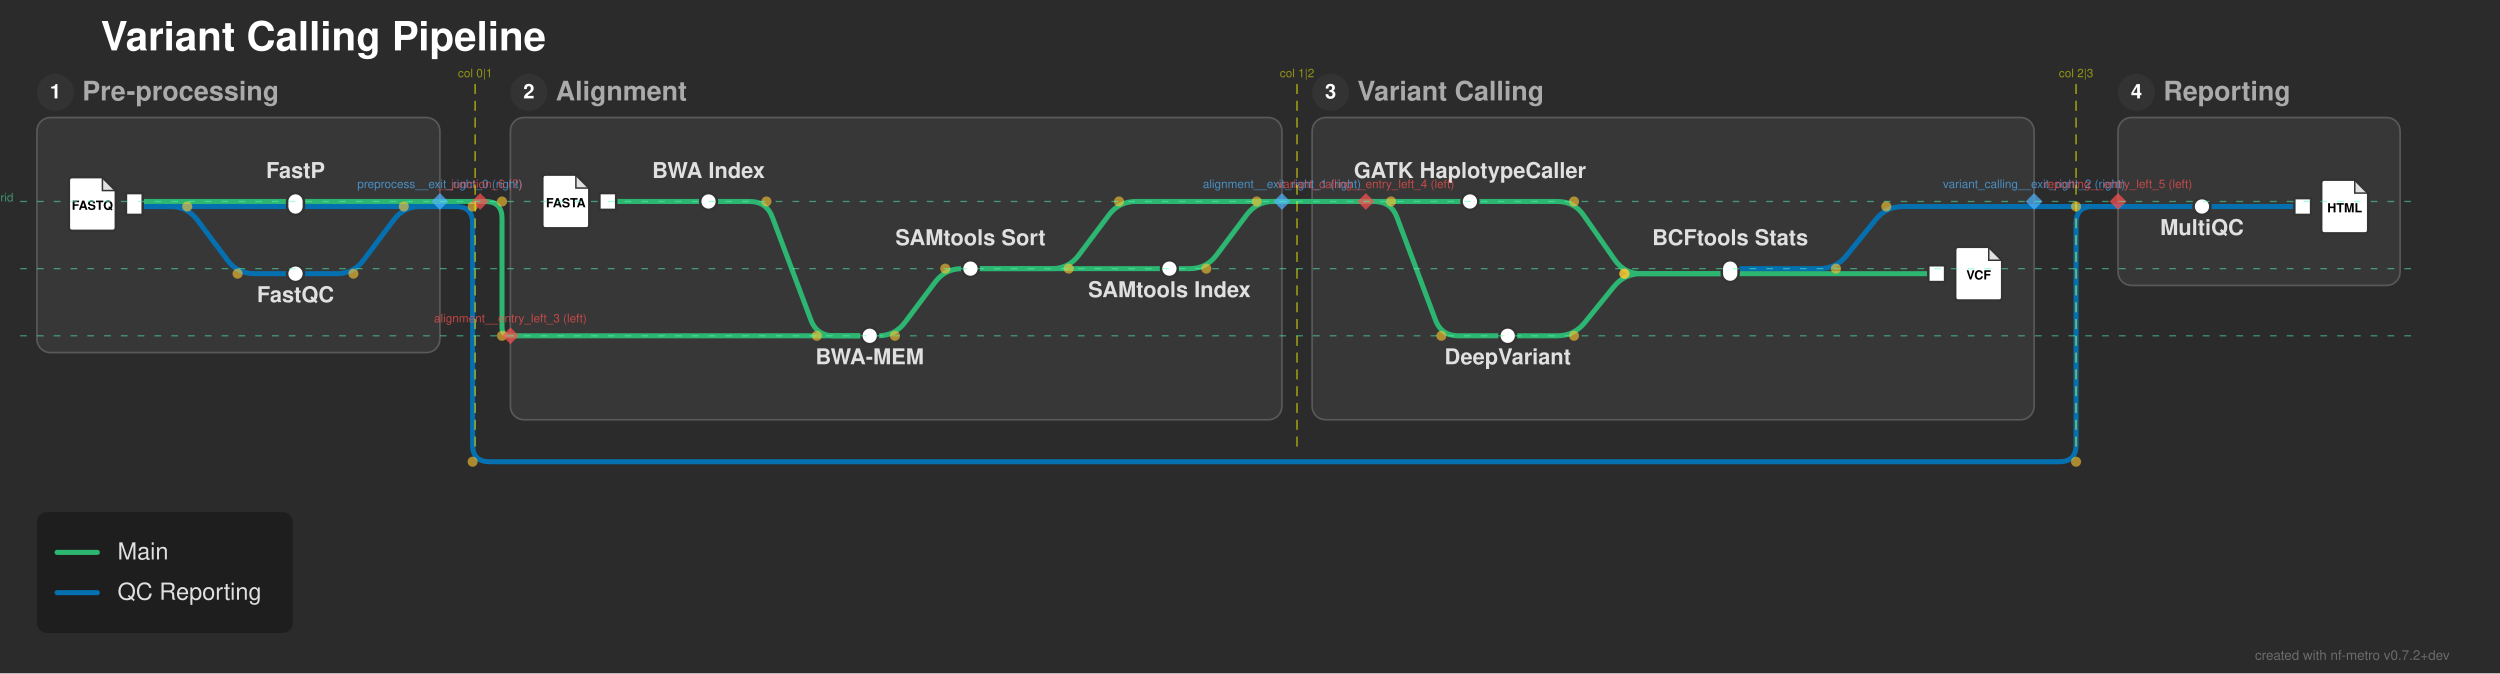
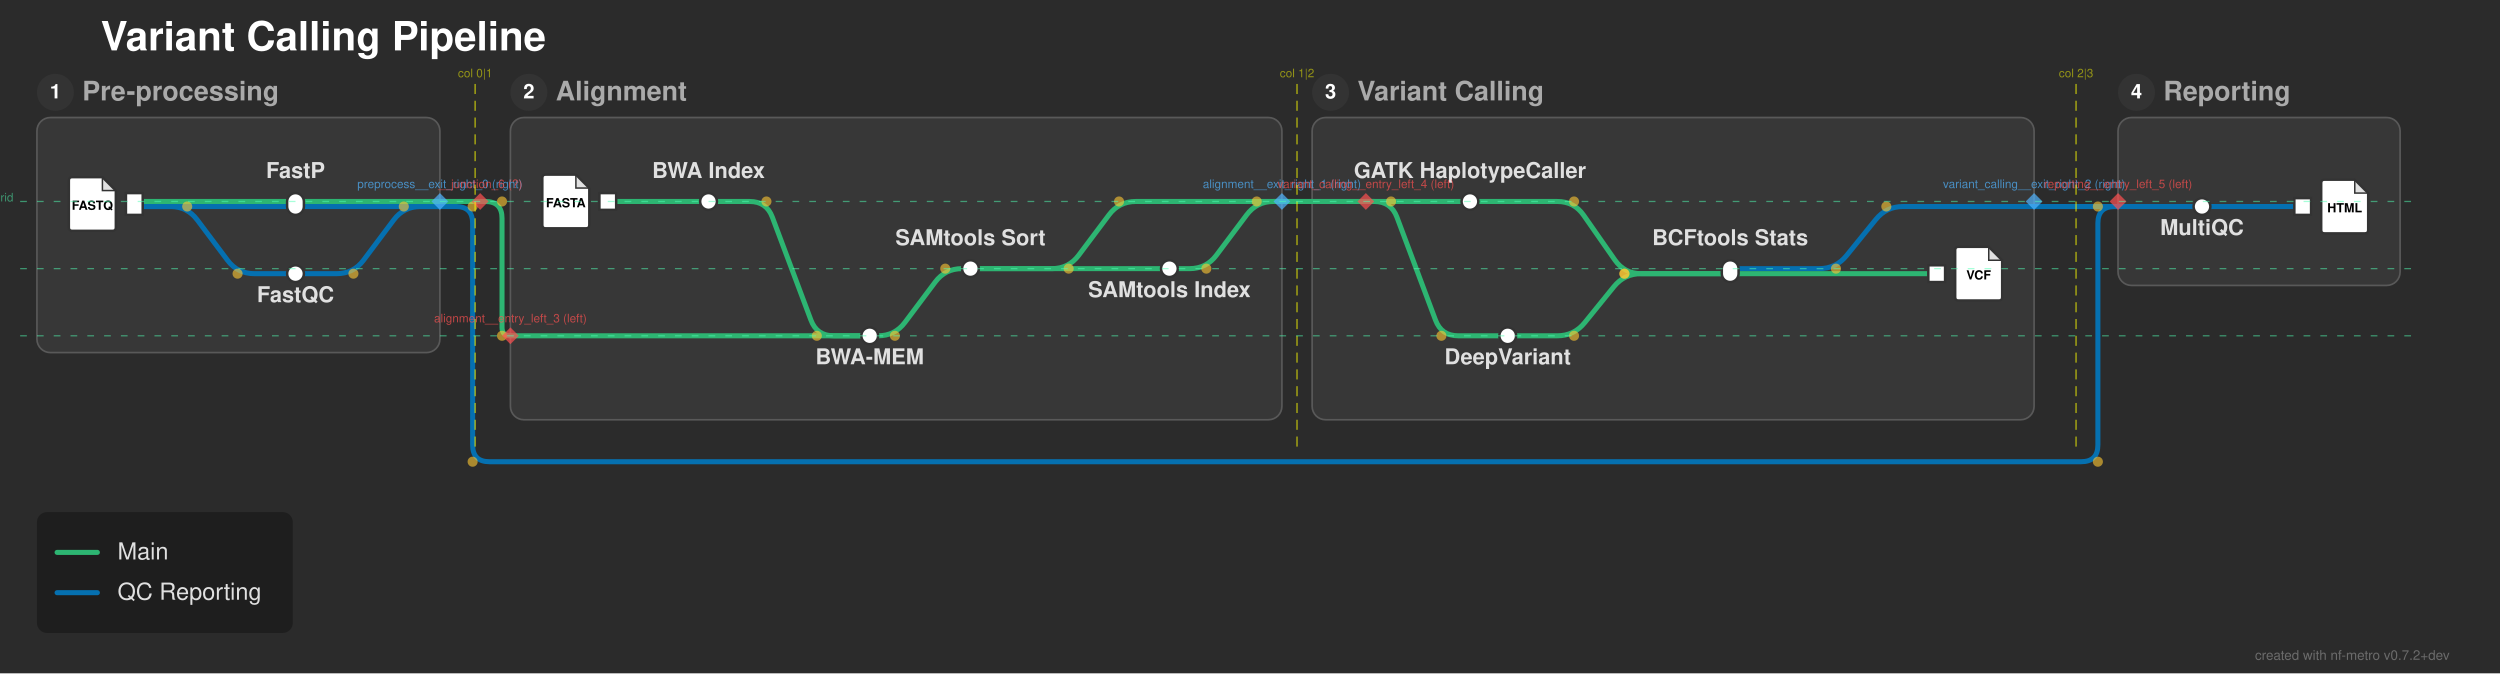
<svg xmlns="http://www.w3.org/2000/svg" width="1489" height="401" viewBox="0 0 1489 401">
  <defs>
</defs>
  <rect x="0" y="0" width="1489" height="401" fill="#2b2b2b" />
  <text x="60.0" y="30.0" font-size="24.0" fill="#ffffff" font-family="'Helvetica Neue', Helvetica, Arial, sans-serif" font-weight="bold" class="nf-metro-title">Variant Calling Pipeline</text>
  <rect x="22.0" y="70.0" width="240.0" height="140.0" rx="8" ry="8" fill="#373737" stroke="#595959" stroke-width="1.0" class="nf-metro-section-box" data-section-id="preprocess" data-section-lines="main,qc" />
  <circle cx="33.0" cy="55.0" r="11" fill="#333333" class="nf-metro-section-num-circle" data-section-id="preprocess" />
  <text x="33.0" y="55.0" font-size="12" fill="#ffffff" font-family="'Helvetica Neue', Helvetica, Arial, sans-serif" font-weight="bold" text-anchor="middle" dy="0.3em" data-section-id="preprocess">1</text>
  <text x="49.0" y="55.0" font-size="16.0" fill="#aaaaaa" font-family="'Helvetica Neue', Helvetica, Arial, sans-serif" font-weight="bold" dy="0.3em" class="nf-metro-section-label" data-section-id="preprocess">Pre-processing</text>
  <rect x="304.0" y="70.0" width="459.5" height="180.0" rx="8" ry="8" fill="#373737" stroke="#595959" stroke-width="1.0" class="nf-metro-section-box" data-section-id="alignment" data-section-lines="main" />
  <circle cx="315.0" cy="55.0" r="11" fill="#333333" class="nf-metro-section-num-circle" data-section-id="alignment" />
  <text x="315.0" y="55.0" font-size="12" fill="#ffffff" font-family="'Helvetica Neue', Helvetica, Arial, sans-serif" font-weight="bold" text-anchor="middle" dy="0.3em" data-section-id="alignment">2</text>
  <text x="331.0" y="55.0" font-size="16.0" fill="#aaaaaa" font-family="'Helvetica Neue', Helvetica, Arial, sans-serif" font-weight="bold" dy="0.3em" class="nf-metro-section-label" data-section-id="alignment">Alignment</text>
  <rect x="781.5" y="70.0" width="430.0" height="180.0" rx="8" ry="8" fill="#373737" stroke="#595959" stroke-width="1.0" class="nf-metro-section-box" data-section-id="variant_calling" data-section-lines="main,qc" />
  <circle cx="792.5" cy="55.0" r="11" fill="#333333" class="nf-metro-section-num-circle" data-section-id="variant_calling" />
  <text x="792.5" y="55.0" font-size="12" fill="#ffffff" font-family="'Helvetica Neue', Helvetica, Arial, sans-serif" font-weight="bold" text-anchor="middle" dy="0.3em" data-section-id="variant_calling">3</text>
  <text x="808.5" y="55.0" font-size="16.0" fill="#aaaaaa" font-family="'Helvetica Neue', Helvetica, Arial, sans-serif" font-weight="bold" dy="0.3em" class="nf-metro-section-label" data-section-id="variant_calling">Variant Calling</text>
  <rect x="1261.5" y="70.0" width="168.0" height="100.0" rx="8" ry="8" fill="#373737" stroke="#595959" stroke-width="1.0" class="nf-metro-section-box" data-section-id="reporting" data-section-lines="qc" />
  <circle cx="1272.5" cy="55.0" r="11" fill="#333333" class="nf-metro-section-num-circle" data-section-id="reporting" />
  <text x="1272.5" y="55.0" font-size="12" fill="#ffffff" font-family="'Helvetica Neue', Helvetica, Arial, sans-serif" font-weight="bold" text-anchor="middle" dy="0.3em" data-section-id="reporting">4</text>
  <text x="1288.5" y="55.0" font-size="16.0" fill="#aaaaaa" font-family="'Helvetica Neue', Helvetica, Arial, sans-serif" font-weight="bold" dy="0.3em" class="nf-metro-section-label" data-section-id="reporting">Reporting</text>
  <path d="M80.0,123.0 L176.0,123.0" stroke="#0570b0" stroke-width="3.0" stroke-linecap="round" class="metro-line-qc" data-line-id="qc" />
  <path d="M80.0,123.0 L101.5,123.0 Q111.5,123.0,117.5,131.0 L135.5,155.0 Q141.5,163.0,151.5,163.0 L176.0,163.0" stroke="#0570b0" stroke-width="3.0" fill="none" stroke-linecap="round" stroke-linejoin="round" class="metro-line-qc" data-line-id="qc" />
  <path d="M1311.5,123.0 L1371.5,123.0" stroke="#0570b0" stroke-width="3.0" stroke-linecap="round" class="metro-line-qc" data-line-id="qc" />
  <path d="M1030.5,160.0 L1083.5,160.0 Q1093.5,160.0,1099.798,152.232 L1117.202,130.768 Q1123.5,123.0,1133.5,123.0 L1211.5,123.0" stroke="#0570b0" stroke-width="3.0" fill="none" stroke-linecap="round" stroke-linejoin="round" class="metro-line-qc" data-line-id="qc" />
  <path d="M1261.5,123.0 L1311.5,123.0" stroke="#0570b0" stroke-width="3.0" stroke-linecap="round" class="metro-line-qc" data-line-id="qc" />
  <path d="M176.0,163.0 L200.5,163.0 Q210.5,163.0,216.5,155.0 L234.5,131.0 Q240.5,123.0,250.5,123.0 L262.0,123.0" stroke="#0570b0" stroke-width="3.0" fill="none" stroke-linecap="round" stroke-linejoin="round" class="metro-line-qc" data-line-id="qc" />
  <path d="M176.0,123.0 L262.0,123.0" stroke="#0570b0" stroke-width="3.0" stroke-linecap="round" class="metro-line-qc" data-line-id="qc" />
  <path d="M262.0,123.0 L271.5,123.0" stroke="#0570b0" stroke-width="3.0" stroke-linecap="round" class="metro-line-qc" data-line-id="qc" />
-   <path d="M271.5,123.0 L271.5,123.0 Q281.5,123.0,281.5,133.0 L281.5,265.0 Q281.5,275.0,291.5,275.0 L1226.5,275.0 Q1236.5,275.0,1236.5,265.0 L1236.5,133.0 Q1236.5,123.0,1246.5,123.0 L1261.5,123.0" stroke="#0570b0" stroke-width="3.0" fill="none" stroke-linecap="round" stroke-linejoin="round" class="metro-line-qc" data-line-id="qc" />
+   <path d="M271.5,123.0 L271.5,123.0 Q281.5,123.0,281.5,133.0 L281.5,265.0 Q281.5,275.0,291.5,275.0 L1239.5,275.0 Q1249.5,275.0,1249.5,265.0 L1249.5,133.0 Q1249.5,123.0,1259.5,123.0 L1261.5,123.0" stroke="#0570b0" stroke-width="3.0" fill="none" stroke-linecap="round" stroke-linejoin="round" class="metro-line-qc" data-line-id="qc" />
  <path d="M1211.5,123.0 L1261.5,123.0" stroke="#0570b0" stroke-width="3.0" stroke-linecap="round" class="metro-line-qc" data-line-id="qc" />
  <path d="M80.0,120.0 L176.0,120.0" stroke="#2db572" stroke-width="3.0" stroke-linecap="round" class="metro-line-main" data-line-id="main" />
  <path d="M362.0,120.0 L422.0,120.0" stroke="#2db572" stroke-width="3.0" stroke-linecap="round" class="metro-line-main" data-line-id="main" />
  <path d="M422.0,120.0 L446.5,120.0 Q456.5,120.0,460.011,129.363 L482.989,190.637 Q486.5,200.0,496.5,200.0 L518.0,200.0" stroke="#2db572" stroke-width="3.0" fill="none" stroke-linecap="round" stroke-linejoin="round" class="metro-line-main" data-line-id="main" />
  <path d="M518.0,200.0 L523.0,200.0 Q533.0,200.0,539.0,192.0 L557.0,168.0 Q563.0,160.0,573.0,160.0 L578.0,160.0" stroke="#2db572" stroke-width="3.0" fill="none" stroke-linecap="round" stroke-linejoin="round" class="metro-line-main" data-line-id="main" />
  <path d="M578.0,160.0 L696.5,160.0" stroke="#2db572" stroke-width="3.0" stroke-linecap="round" class="metro-line-main" data-line-id="main" />
  <path d="M875.5,120.0 L927.5,120.0 Q937.5,120.0,943.222,128.201 L961.778,154.799 Q967.5,163.0,977.5,163.0 L1030.5,163.0" stroke="#2db572" stroke-width="3.0" fill="none" stroke-linecap="round" stroke-linejoin="round" class="metro-line-main" data-line-id="main" />
  <path d="M898.0,200.0 L927.5,200.0 Q937.5,200.0,943.798,192.232 L961.202,170.768 Q967.5,163.0,977.5,163.0 L1030.5,163.0" stroke="#2db572" stroke-width="3.0" fill="none" stroke-linecap="round" stroke-linejoin="round" class="metro-line-main" data-line-id="main" />
  <path d="M1030.5,163.0 L1153.5,163.0" stroke="#2db572" stroke-width="3.0" stroke-linecap="round" class="metro-line-main" data-line-id="main" />
  <path d="M176.0,120.0 L262.0,120.0" stroke="#2db572" stroke-width="3.0" stroke-linecap="round" class="metro-line-main" data-line-id="main" />
  <path d="M304.0,200.0 L518.0,200.0" stroke="#2db572" stroke-width="3.0" stroke-linecap="round" class="metro-line-main" data-line-id="main" />
  <path d="M578.0,160.0 L626.5,160.0 Q636.5,160.0,642.5,152.0 L660.5,128.0 Q666.5,120.0,676.5,120.0 L763.5,120.0" stroke="#2db572" stroke-width="3.0" fill="none" stroke-linecap="round" stroke-linejoin="round" class="metro-line-main" data-line-id="main" />
  <path d="M813.5,120.0 L875.5,120.0" stroke="#2db572" stroke-width="3.0" stroke-linecap="round" class="metro-line-main" data-line-id="main" />
  <path d="M813.5,120.0 L818.5,120.0 Q828.5,120.0,832.011,129.363 L854.989,190.637 Q858.5,200.0,868.5,200.0 L898.0,200.0" stroke="#2db572" stroke-width="3.0" fill="none" stroke-linecap="round" stroke-linejoin="round" class="metro-line-main" data-line-id="main" />
  <path d="M696.5,160.0 L708.5,160.0 Q718.5,160.0,724.5,152.0 L742.5,128.0 Q748.5,120.0,758.5,120.0 L763.5,120.0" stroke="#2db572" stroke-width="3.0" fill="none" stroke-linecap="round" stroke-linejoin="round" class="metro-line-main" data-line-id="main" />
  <path d="M262.0,120.0 L289.0,120.0" stroke="#2db572" stroke-width="3.0" stroke-linecap="round" class="metro-line-main" data-line-id="main" />
  <path d="M289.0,120.0 L289.0,120.0 Q299.0,120.0,299.0,130.0 L299.0,195.0 Q299.0,200.0,304.0,200.0 L304.0,200.0" stroke="#2db572" stroke-width="3.0" fill="none" stroke-linecap="round" stroke-linejoin="round" class="metro-line-main" data-line-id="main" />
  <path d="M763.5,120.0 L813.5,120.0" stroke="#2db572" stroke-width="3.0" stroke-linecap="round" class="metro-line-main" data-line-id="main" />
  <rect x="75.0" y="115.0" width="10.0" height="13.0" fill="#ffffff" stroke="#333333" stroke-width="1.5" class="nf-metro-station" data-station-id="fastq_in" data-station-lines="main,qc" data-station-label="fastq_in" data-section-id="preprocess" data-section-name="Pre-processing" />
  <g data-station-id="fastq_in">
    <path d="M43.0,105.5 L61.0,105.5 L69.0,113.5 L69.0,135.5 Q69.0,137.5,67.0,137.5 L43.0,137.5 Q41.0,137.5,41.0,135.5 L41.0,107.5 Q41.0,105.5,43.0,105.5 Z" fill="#ffffff" stroke="#333333" stroke-width="1.5" stroke-linejoin="round" />
    <path d="M61.0,105.5 L61.0,113.5 L69.0,113.5 Z" fill="#333333" opacity="0.15" stroke="none" />
    <path d="M61.0,105.5 L61.0,113.5 L69.0,113.5" fill="none" stroke="#333333" stroke-width="0.9" />
    <text x="55.0" y="122.7" font-size="7.5" fill="#000000" font-family="'Helvetica Neue', Helvetica, Arial, sans-serif" font-weight="bold" text-anchor="middle" dy="0.3em">FASTQ</text>
  </g>
  <rect x="171.0" y="158.0" width="10.0" height="10.0" rx="5.0" ry="5.0" fill="#ffffff" stroke="#333333" stroke-width="1.5" class="nf-metro-station" data-station-id="fastqc" data-station-lines="qc" data-station-label="FastQC" data-section-id="preprocess" data-section-name="Pre-processing" />
  <rect x="171.0" y="115.0" width="10.0" height="13.0" rx="5.0" ry="5.0" fill="#ffffff" stroke="#333333" stroke-width="1.5" class="nf-metro-station" data-station-id="fastp" data-station-lines="main,qc" data-station-label="FastP" data-section-id="preprocess" data-section-name="Pre-processing" />
  <rect x="357.0" y="115.0" width="10.0" height="10.0" fill="#ffffff" stroke="#333333" stroke-width="1.5" class="nf-metro-station" data-station-id="ref_in" data-station-lines="main" data-station-label="ref_in" data-section-id="alignment" data-section-name="Alignment" />
  <g data-station-id="ref_in">
    <path d="M325.0,104.0 L343.0,104.0 L351.0,112.0 L351.0,134.0 Q351.0,136.0,349.0,136.0 L325.0,136.0 Q323.0,136.0,323.0,134.0 L323.0,106.0 Q323.0,104.0,325.0,104.0 Z" fill="#ffffff" stroke="#333333" stroke-width="1.5" stroke-linejoin="round" />
    <path d="M343.0,104.0 L343.0,112.0 L351.0,112.0 Z" fill="#333333" opacity="0.15" stroke="none" />
    <path d="M343.0,104.0 L343.0,112.0 L351.0,112.0" fill="none" stroke="#333333" stroke-width="0.9" />
    <text x="337.0" y="121.2" font-size="7.5" fill="#000000" font-family="'Helvetica Neue', Helvetica, Arial, sans-serif" font-weight="bold" text-anchor="middle" dy="0.3em">FASTA</text>
  </g>
  <rect x="417.0" y="115.0" width="10.0" height="10.0" rx="5.0" ry="5.0" fill="#ffffff" stroke="#333333" stroke-width="1.5" class="nf-metro-station" data-station-id="bwa_index" data-station-lines="main" data-station-label="BWA Index" data-section-id="alignment" data-section-name="Alignment" />
  <rect x="513.0" y="195.0" width="10.0" height="10.0" rx="5.0" ry="5.0" fill="#ffffff" stroke="#333333" stroke-width="1.5" class="nf-metro-station" data-station-id="bwa_mem" data-station-lines="main" data-station-label="BWA-MEM" data-section-id="alignment" data-section-name="Alignment" />
  <rect x="573.0" y="155.0" width="10.0" height="10.0" rx="5.0" ry="5.0" fill="#ffffff" stroke="#333333" stroke-width="1.5" class="nf-metro-station" data-station-id="samtools_sort" data-station-lines="main" data-station-label="SAMtools Sort" data-section-id="alignment" data-section-name="Alignment" />
  <rect x="691.5" y="155.0" width="10.0" height="10.0" rx="5.0" ry="5.0" fill="#ffffff" stroke="#333333" stroke-width="1.5" class="nf-metro-station" data-station-id="samtools_index" data-station-lines="main" data-station-label="SAMtools Index" data-section-id="alignment" data-section-name="Alignment" />
  <rect x="870.5" y="115.0" width="10.0" height="10.0" rx="5.0" ry="5.0" fill="#ffffff" stroke="#333333" stroke-width="1.5" class="nf-metro-station" data-station-id="gatk" data-station-lines="main" data-station-label="GATK HaplotypeCaller" data-section-id="variant_calling" data-section-name="Variant Calling" />
  <rect x="893.0" y="195.0" width="10.0" height="10.0" rx="5.0" ry="5.0" fill="#ffffff" stroke="#333333" stroke-width="1.5" class="nf-metro-station" data-station-id="deepvariant" data-station-lines="main" data-station-label="DeepVariant" data-section-id="variant_calling" data-section-name="Variant Calling" />
  <rect x="1025.5" y="155.0" width="10.0" height="13.0" rx="5.0" ry="5.0" fill="#ffffff" stroke="#333333" stroke-width="1.5" class="nf-metro-station" data-station-id="bcftools" data-station-lines="main,qc" data-station-label="BCFtools Stats" data-section-id="variant_calling" data-section-name="Variant Calling" />
  <rect x="1148.5" y="158.0" width="10.0" height="10.0" fill="#ffffff" stroke="#333333" stroke-width="1.5" class="nf-metro-station" data-station-id="vcf_out" data-station-lines="main" data-station-label="vcf_out" data-section-id="variant_calling" data-section-name="Variant Calling" />
  <g data-station-id="vcf_out">
    <path d="M1166.5,147.0 L1184.5,147.0 L1192.5,155.0 L1192.5,177.0 Q1192.5,179.0,1190.5,179.0 L1166.5,179.0 Q1164.5,179.0,1164.5,177.0 L1164.5,149.0 Q1164.5,147.0,1166.5,147.0 Z" fill="#ffffff" stroke="#333333" stroke-width="1.5" stroke-linejoin="round" />
    <path d="M1184.5,147.0 L1184.5,155.0 L1192.5,155.0 Z" fill="#333333" opacity="0.15" stroke="none" />
    <path d="M1184.5,147.0 L1184.5,155.0 L1192.5,155.0" fill="none" stroke="#333333" stroke-width="0.9" />
    <text x="1178.5" y="164.2" font-size="7.5" fill="#000000" font-family="'Helvetica Neue', Helvetica, Arial, sans-serif" font-weight="bold" text-anchor="middle" dy="0.3em">VCF</text>
  </g>
  <rect x="1306.5" y="118.0" width="10.0" height="10.0" rx="5.0" ry="5.0" fill="#ffffff" stroke="#333333" stroke-width="1.5" class="nf-metro-station" data-station-id="multiqc" data-station-lines="qc" data-station-label="MultiQC" data-section-id="reporting" data-section-name="Reporting" />
  <rect x="1366.5" y="118.0" width="10.0" height="10.0" fill="#ffffff" stroke="#333333" stroke-width="1.5" class="nf-metro-station" data-station-id="report_out" data-station-lines="qc" data-station-label="report_out" data-section-id="reporting" data-section-name="Reporting" />
  <g data-station-id="report_out">
    <path d="M1384.5,107.0 L1402.5,107.0 L1410.5,115.0 L1410.5,137.0 Q1410.5,139.0,1408.5,139.0 L1384.5,139.0 Q1382.5,139.0,1382.5,137.0 L1382.5,109.0 Q1382.5,107.0,1384.5,107.0 Z" fill="#ffffff" stroke="#333333" stroke-width="1.5" stroke-linejoin="round" />
    <path d="M1402.5,107.0 L1402.5,115.0 L1410.5,115.0 Z" fill="#333333" opacity="0.15" stroke="none" />
    <path d="M1402.5,107.0 L1402.5,115.0 L1410.5,115.0" fill="none" stroke="#333333" stroke-width="0.9" />
    <text x="1396.5" y="124.2" font-size="7.5" fill="#000000" font-family="'Helvetica Neue', Helvetica, Arial, sans-serif" font-weight="bold" text-anchor="middle" dy="0.3em">HTML</text>
  </g>
  <text x="875.5" y="106.0" font-size="13.0" fill="#e0e0e0" font-family="'Helvetica Neue', Helvetica, Arial, sans-serif" font-weight="bold" text-anchor="middle" dominant-baseline="auto" data-station-id="gatk" class="nf-metro-station-label">GATK HaplotypeCaller</text>
  <text x="898.0" y="211.0" font-size="13.0" fill="#e0e0e0" font-family="'Helvetica Neue', Helvetica, Arial, sans-serif" font-weight="bold" text-anchor="middle" dominant-baseline="hanging" data-station-id="deepvariant" class="nf-metro-station-label">DeepVariant</text>
  <text x="1311.5" y="134.0" font-size="13.0" fill="#e0e0e0" font-family="'Helvetica Neue', Helvetica, Arial, sans-serif" font-weight="bold" text-anchor="middle" dominant-baseline="hanging" data-station-id="multiqc" class="nf-metro-station-label">MultiQC</text>
  <text x="422.0" y="106.0" font-size="13.0" fill="#e0e0e0" font-family="'Helvetica Neue', Helvetica, Arial, sans-serif" font-weight="bold" text-anchor="middle" dominant-baseline="auto" data-station-id="bwa_index" class="nf-metro-station-label">BWA Index</text>
  <text x="176.0" y="106.0" font-size="13.0" fill="#e0e0e0" font-family="'Helvetica Neue', Helvetica, Arial, sans-serif" font-weight="bold" text-anchor="middle" dominant-baseline="auto" data-station-id="fastp" class="nf-metro-station-label">FastP</text>
  <text x="1030.5" y="146.0" font-size="13.0" fill="#e0e0e0" font-family="'Helvetica Neue', Helvetica, Arial, sans-serif" font-weight="bold" text-anchor="middle" dominant-baseline="auto" data-station-id="bcftools" class="nf-metro-station-label">BCFtools Stats</text>
  <text x="176.0" y="174.0" font-size="13.0" fill="#e0e0e0" font-family="'Helvetica Neue', Helvetica, Arial, sans-serif" font-weight="bold" text-anchor="middle" dominant-baseline="hanging" data-station-id="fastqc" class="nf-metro-station-label">FastQC</text>
  <text x="518.0" y="211.0" font-size="13.0" fill="#e0e0e0" font-family="'Helvetica Neue', Helvetica, Arial, sans-serif" font-weight="bold" text-anchor="middle" dominant-baseline="hanging" data-station-id="bwa_mem" class="nf-metro-station-label">BWA-MEM</text>
  <text x="578.0" y="146.0" font-size="13.0" fill="#e0e0e0" font-family="'Helvetica Neue', Helvetica, Arial, sans-serif" font-weight="bold" text-anchor="middle" dominant-baseline="auto" data-station-id="samtools_sort" class="nf-metro-station-label">SAMtools Sort</text>
  <text x="696.5" y="171.0" font-size="13.0" fill="#e0e0e0" font-family="'Helvetica Neue', Helvetica, Arial, sans-serif" font-weight="bold" text-anchor="middle" dominant-baseline="hanging" data-station-id="samtools_index" class="nf-metro-station-label">SAMtools Index</text>
  <circle cx="111.5" cy="123.0" r="3.0" fill="rgba(255, 200, 50, 0.6)" />
  <circle cx="141.5" cy="163.0" r="3.0" fill="rgba(255, 200, 50, 0.6)" />
  <circle cx="456.5" cy="120.0" r="3.0" fill="rgba(255, 200, 50, 0.6)" />
  <circle cx="486.5" cy="200.0" r="3.0" fill="rgba(255, 200, 50, 0.6)" />
  <circle cx="533.0" cy="200.0" r="3.0" fill="rgba(255, 200, 50, 0.6)" />
  <circle cx="563.0" cy="160.0" r="3.0" fill="rgba(255, 200, 50, 0.6)" />
  <circle cx="937.5" cy="120.0" r="3.0" fill="rgba(255, 200, 50, 0.6)" />
  <circle cx="967.5" cy="163.0" r="3.0" fill="rgba(255, 200, 50, 0.6)" />
  <circle cx="937.5" cy="200.0" r="3.0" fill="rgba(255, 200, 50, 0.6)" />
  <circle cx="967.5" cy="163.0" r="3.0" fill="rgba(255, 200, 50, 0.6)" />
  <circle cx="636.5" cy="160.0" r="3.0" fill="rgba(255, 200, 50, 0.6)" />
  <circle cx="666.5" cy="120.0" r="3.0" fill="rgba(255, 200, 50, 0.6)" />
  <circle cx="828.5" cy="120.0" r="3.0" fill="rgba(255, 200, 50, 0.6)" />
  <circle cx="858.5" cy="200.0" r="3.0" fill="rgba(255, 200, 50, 0.6)" />
  <circle cx="718.5" cy="160.0" r="3.0" fill="rgba(255, 200, 50, 0.6)" />
  <circle cx="748.5" cy="120.0" r="3.0" fill="rgba(255, 200, 50, 0.6)" />
  <circle cx="1093.5" cy="160.0" r="3.0" fill="rgba(255, 200, 50, 0.6)" />
  <circle cx="1123.5" cy="123.0" r="3.0" fill="rgba(255, 200, 50, 0.6)" />
  <circle cx="210.5" cy="163.0" r="3.0" fill="rgba(255, 200, 50, 0.6)" />
  <circle cx="240.5" cy="123.0" r="3.0" fill="rgba(255, 200, 50, 0.6)" />
  <circle cx="299.0" cy="120.0" r="3.0" fill="rgba(255, 200, 50, 0.6)" />
  <circle cx="299.0" cy="200.0" r="3.0" fill="rgba(255, 200, 50, 0.6)" />
  <circle cx="281.5" cy="123.0" r="3.0" fill="rgba(255, 200, 50, 0.6)" />
  <circle cx="281.5" cy="275.0" r="3.0" fill="rgba(255, 200, 50, 0.6)" />
-   <circle cx="1236.5" cy="275.0" r="3.0" fill="rgba(255, 200, 50, 0.6)" />
-   <circle cx="1236.5" cy="123.0" r="3.0" fill="rgba(255, 200, 50, 0.6)" />
+   <circle cx="1249.5" cy="275.0" r="3.0" fill="rgba(255, 200, 50, 0.6)" />
+   <circle cx="1249.5" cy="123.0" r="3.0" fill="rgba(255, 200, 50, 0.6)" />
  <path d="M262.0,115.0 L267.0,120.0 L262.0,125.0 L257.0,120.0 Z" fill="rgba(80, 180, 255, 0.7)" stroke="none" />
  <text x="262.0" y="112.0" font-size="7" fill="rgba(80, 180, 255, 0.7)" font-family="'Helvetica Neue', Helvetica, Arial, sans-serif" text-anchor="middle" dominant-baseline="auto">preprocess__exit_right_0 (right)</text>
  <path d="M763.5,115.0 L768.5,120.0 L763.5,125.0 L758.5,120.0 Z" fill="rgba(80, 180, 255, 0.7)" stroke="none" />
  <text x="763.5" y="112.0" font-size="7" fill="rgba(80, 180, 255, 0.7)" font-family="'Helvetica Neue', Helvetica, Arial, sans-serif" text-anchor="middle" dominant-baseline="auto">alignment__exit_right_1 (right)</text>
  <path d="M1211.5,115.0 L1216.5,120.0 L1211.5,125.0 L1206.5,120.0 Z" fill="rgba(80, 180, 255, 0.7)" stroke="none" />
  <text x="1211.5" y="112.0" font-size="7" fill="rgba(80, 180, 255, 0.7)" font-family="'Helvetica Neue', Helvetica, Arial, sans-serif" text-anchor="middle" dominant-baseline="auto">variant_calling__exit_right_2 (right)</text>
  <path d="M304.0,195.0 L309.0,200.0 L304.0,205.0 L299.0,200.0 Z" fill="rgba(255, 80, 80, 0.7)" stroke="none" />
  <text x="304.0" y="192.0" font-size="7" fill="rgba(255, 80, 80, 0.7)" font-family="'Helvetica Neue', Helvetica, Arial, sans-serif" text-anchor="middle" dominant-baseline="auto">alignment__entry_left_3 (left)</text>
  <path d="M813.5,115.0 L818.5,120.0 L813.5,125.0 L808.5,120.0 Z" fill="rgba(255, 80, 80, 0.7)" stroke="none" />
  <text x="813.5" y="112.0" font-size="7" fill="rgba(255, 80, 80, 0.7)" font-family="'Helvetica Neue', Helvetica, Arial, sans-serif" text-anchor="middle" dominant-baseline="auto">variant_calling__entry_left_4 (left)</text>
  <path d="M1261.5,115.0 L1266.5,120.0 L1261.5,125.0 L1256.5,120.0 Z" fill="rgba(255, 80, 80, 0.7)" stroke="none" />
  <text x="1261.5" y="112.0" font-size="7" fill="rgba(255, 80, 80, 0.7)" font-family="'Helvetica Neue', Helvetica, Arial, sans-serif" text-anchor="middle" dominant-baseline="auto">reporting__entry_left_5 (left)</text>
  <path d="M286.0,115.0 L291.0,120.0 L286.0,125.0 L281.0,120.0 Z" fill="rgba(255, 80, 80, 0.7)" stroke="none" />
  <text x="286.0" y="112.0" font-size="7" fill="rgba(255, 80, 80, 0.7)" font-family="'Helvetica Neue', Helvetica, Arial, sans-serif" text-anchor="middle" dominant-baseline="auto">__junction_6 (?)</text>
  <path d="M283.0,50.0 L283.0,270.0" stroke="rgba(255, 255, 0, 0.5)" stroke-width="1" stroke-dasharray="6,4" />
  <text x="283.0" y="46.0" font-size="7" fill="rgba(255, 255, 0, 0.5)" font-family="'Helvetica Neue', Helvetica, Arial, sans-serif" text-anchor="middle">col 0|1</text>
  <path d="M772.5,50.0 L772.5,270.0" stroke="rgba(255, 255, 0, 0.5)" stroke-width="1" stroke-dasharray="6,4" />
  <text x="772.5" y="46.0" font-size="7" fill="rgba(255, 255, 0, 0.5)" font-family="'Helvetica Neue', Helvetica, Arial, sans-serif" text-anchor="middle">col 1|2</text>
  <path d="M1236.5,50.0 L1236.5,270.0" stroke="rgba(255, 255, 0, 0.5)" stroke-width="1" stroke-dasharray="6,4" />
  <text x="1236.5" y="46.0" font-size="7" fill="rgba(255, 255, 0, 0.5)" font-family="'Helvetica Neue', Helvetica, Arial, sans-serif" text-anchor="middle">col 2|3</text>
  <path d="M12.0,120.0 L1439.5,120.0" stroke="rgba(80, 255, 180, 0.5)" stroke-width="0.75" stroke-dasharray="4,6" />
  <text x="8.0" y="120.0" font-size="7" fill="rgba(80, 255, 180, 0.5)" font-family="'Helvetica Neue', Helvetica, Arial, sans-serif" text-anchor="end">row 0 grid</text>
  <path d="M12.0,160.0 L1439.5,160.0" stroke="rgba(80, 255, 180, 0.5)" stroke-width="0.75" stroke-dasharray="4,6" />
  <path d="M12.0,200.0 L1439.5,200.0" stroke="rgba(80, 255, 180, 0.5)" stroke-width="0.75" stroke-dasharray="4,6" />
  <rect x="22.0" y="305.0" width="152.4" height="72.0" rx="6" ry="6" fill="rgba(0, 0, 0, 0.3)" />
  <path d="M34.0,329.0 L58.0,329.0" stroke="#2db572" stroke-width="3.0" stroke-linecap="round" />
  <text x="70.0" y="329.0" font-size="14.0" fill="#e0e0e0" font-family="'Helvetica Neue', Helvetica, Arial, sans-serif" dy="0.3em">Main</text>
  <path d="M34.0,353.0 L58.0,353.0" stroke="#0570b0" stroke-width="3.0" stroke-linecap="round" />
  <text x="70.0" y="353.0" font-size="14.0" fill="#e0e0e0" font-family="'Helvetica Neue', Helvetica, Arial, sans-serif" dy="0.3em">QC Reporting</text>
  <text x="1459.0" y="393.0" font-size="8" fill="rgba(150, 150, 150, 0.6)" font-family="'Helvetica Neue', Helvetica, Arial, sans-serif" text-anchor="end">created with nf-metro v0.7.2+dev</text>
</svg>
